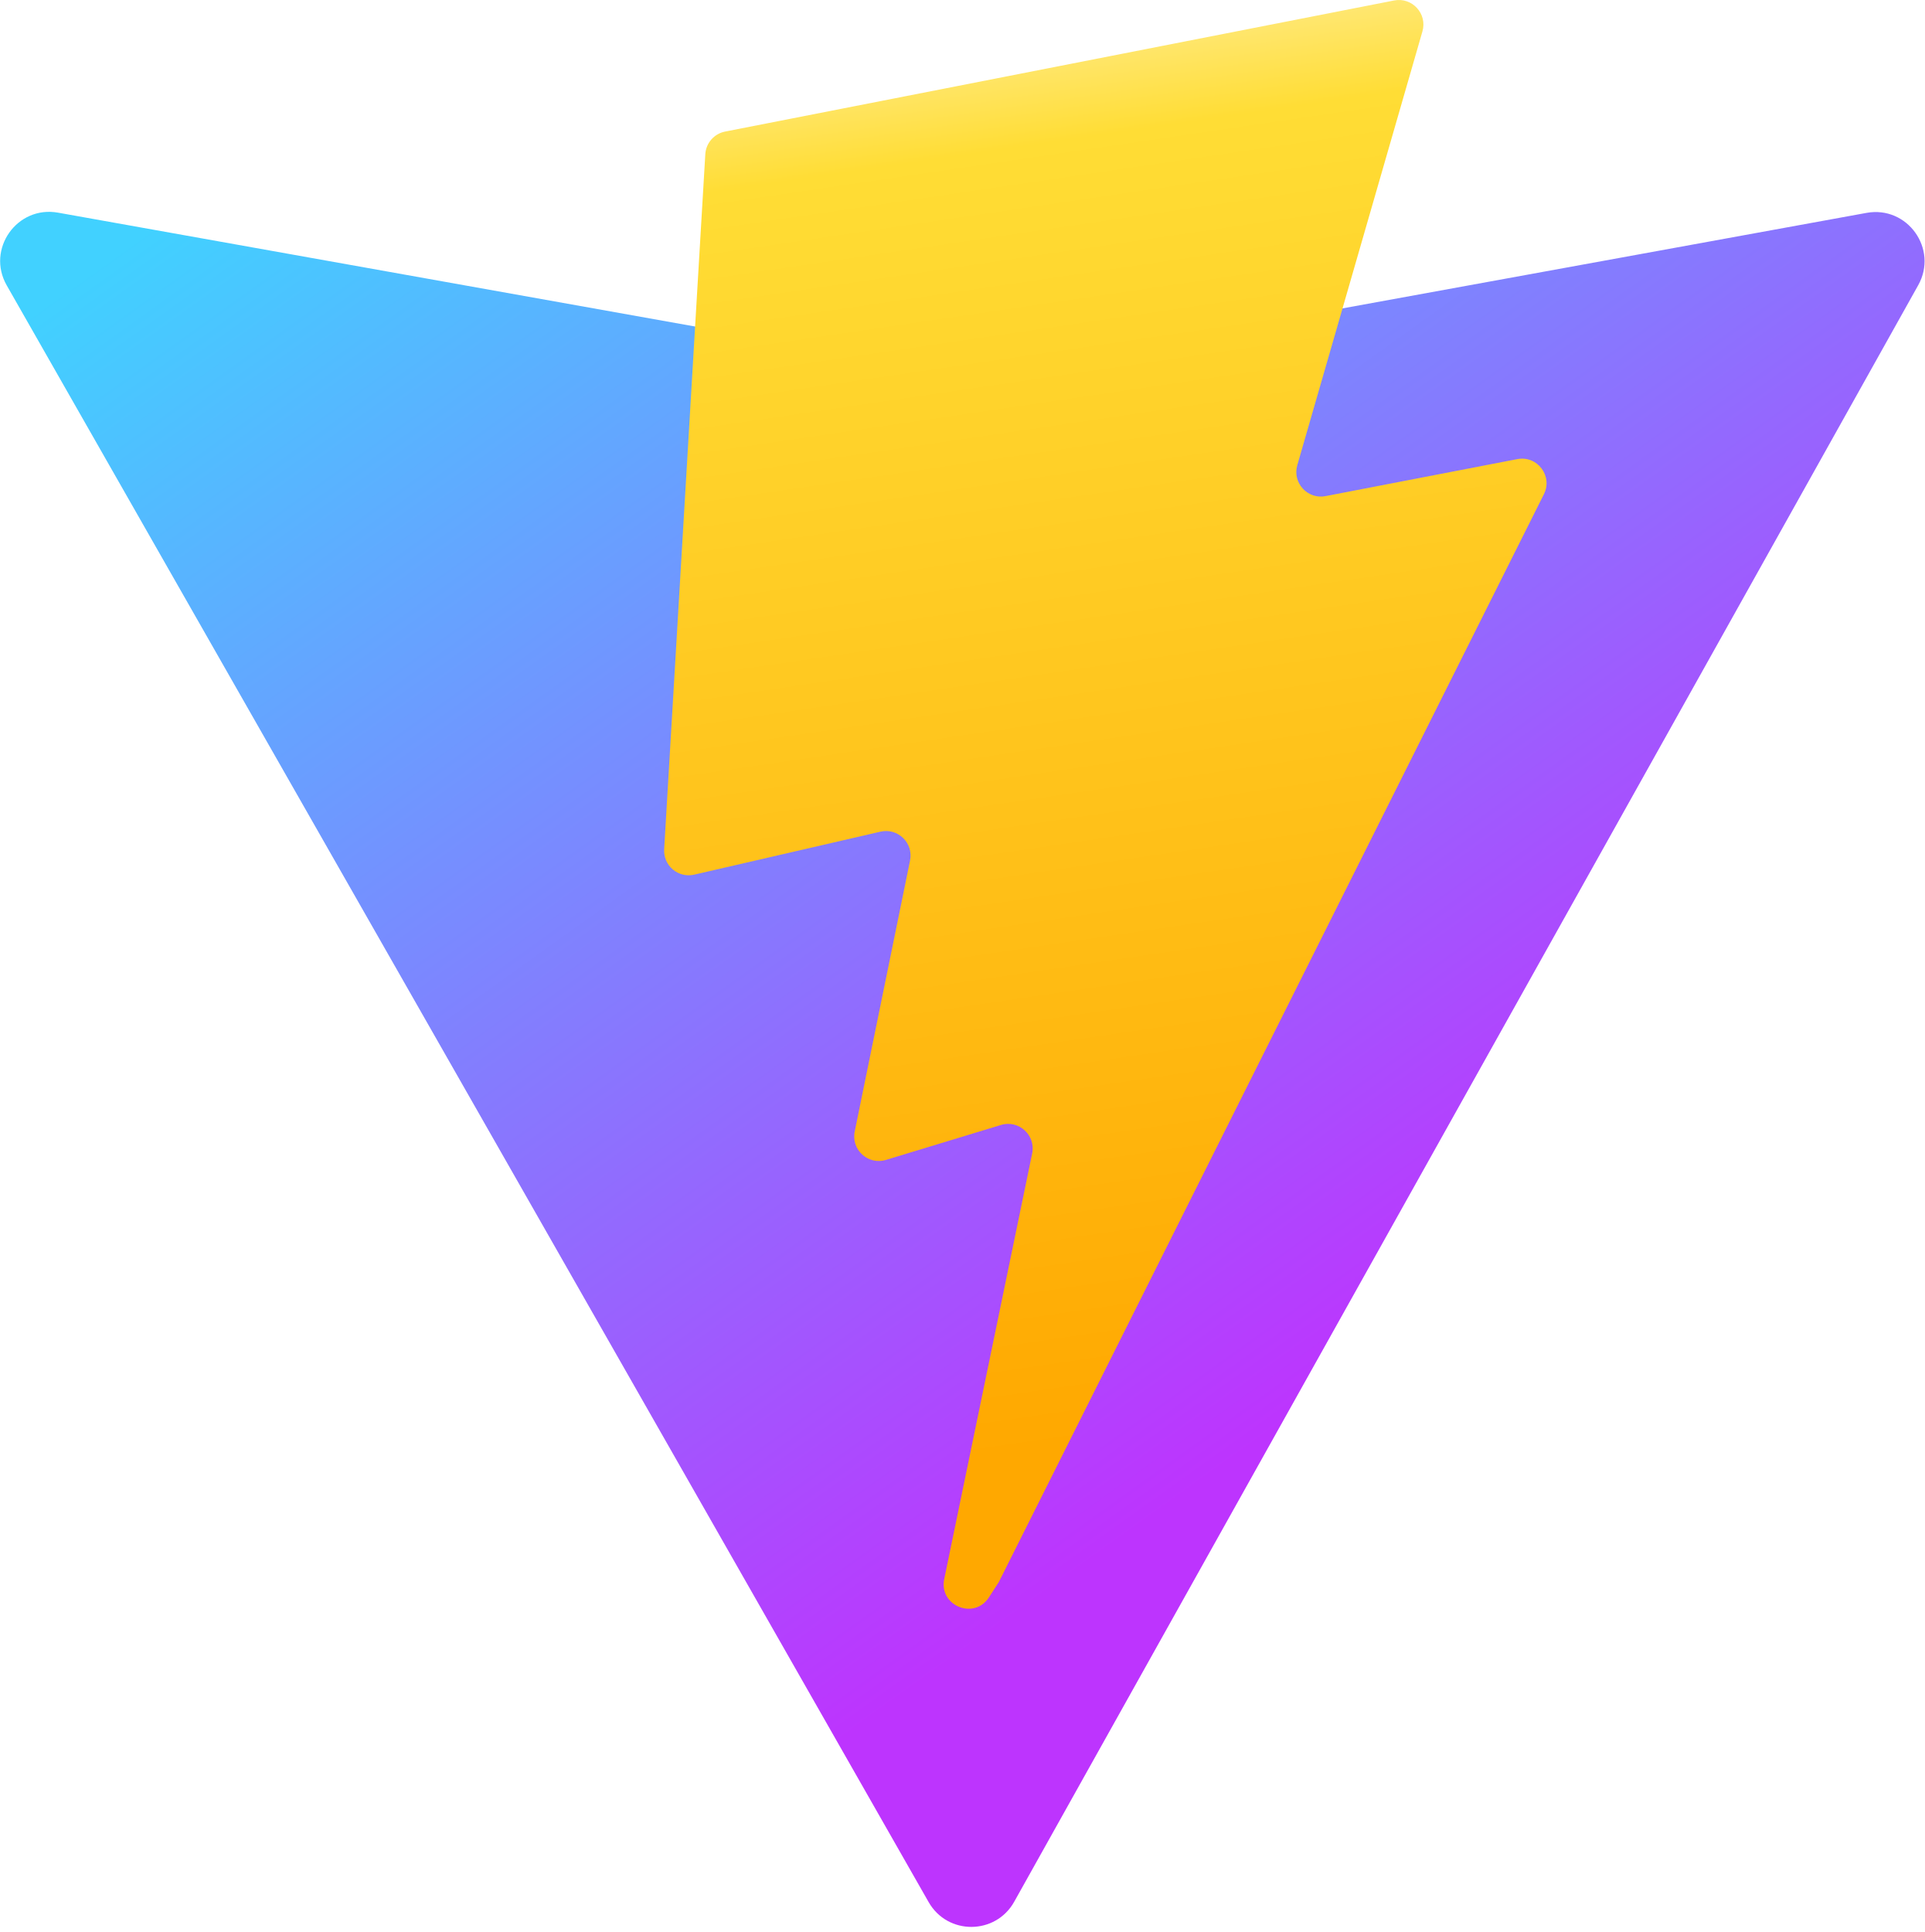
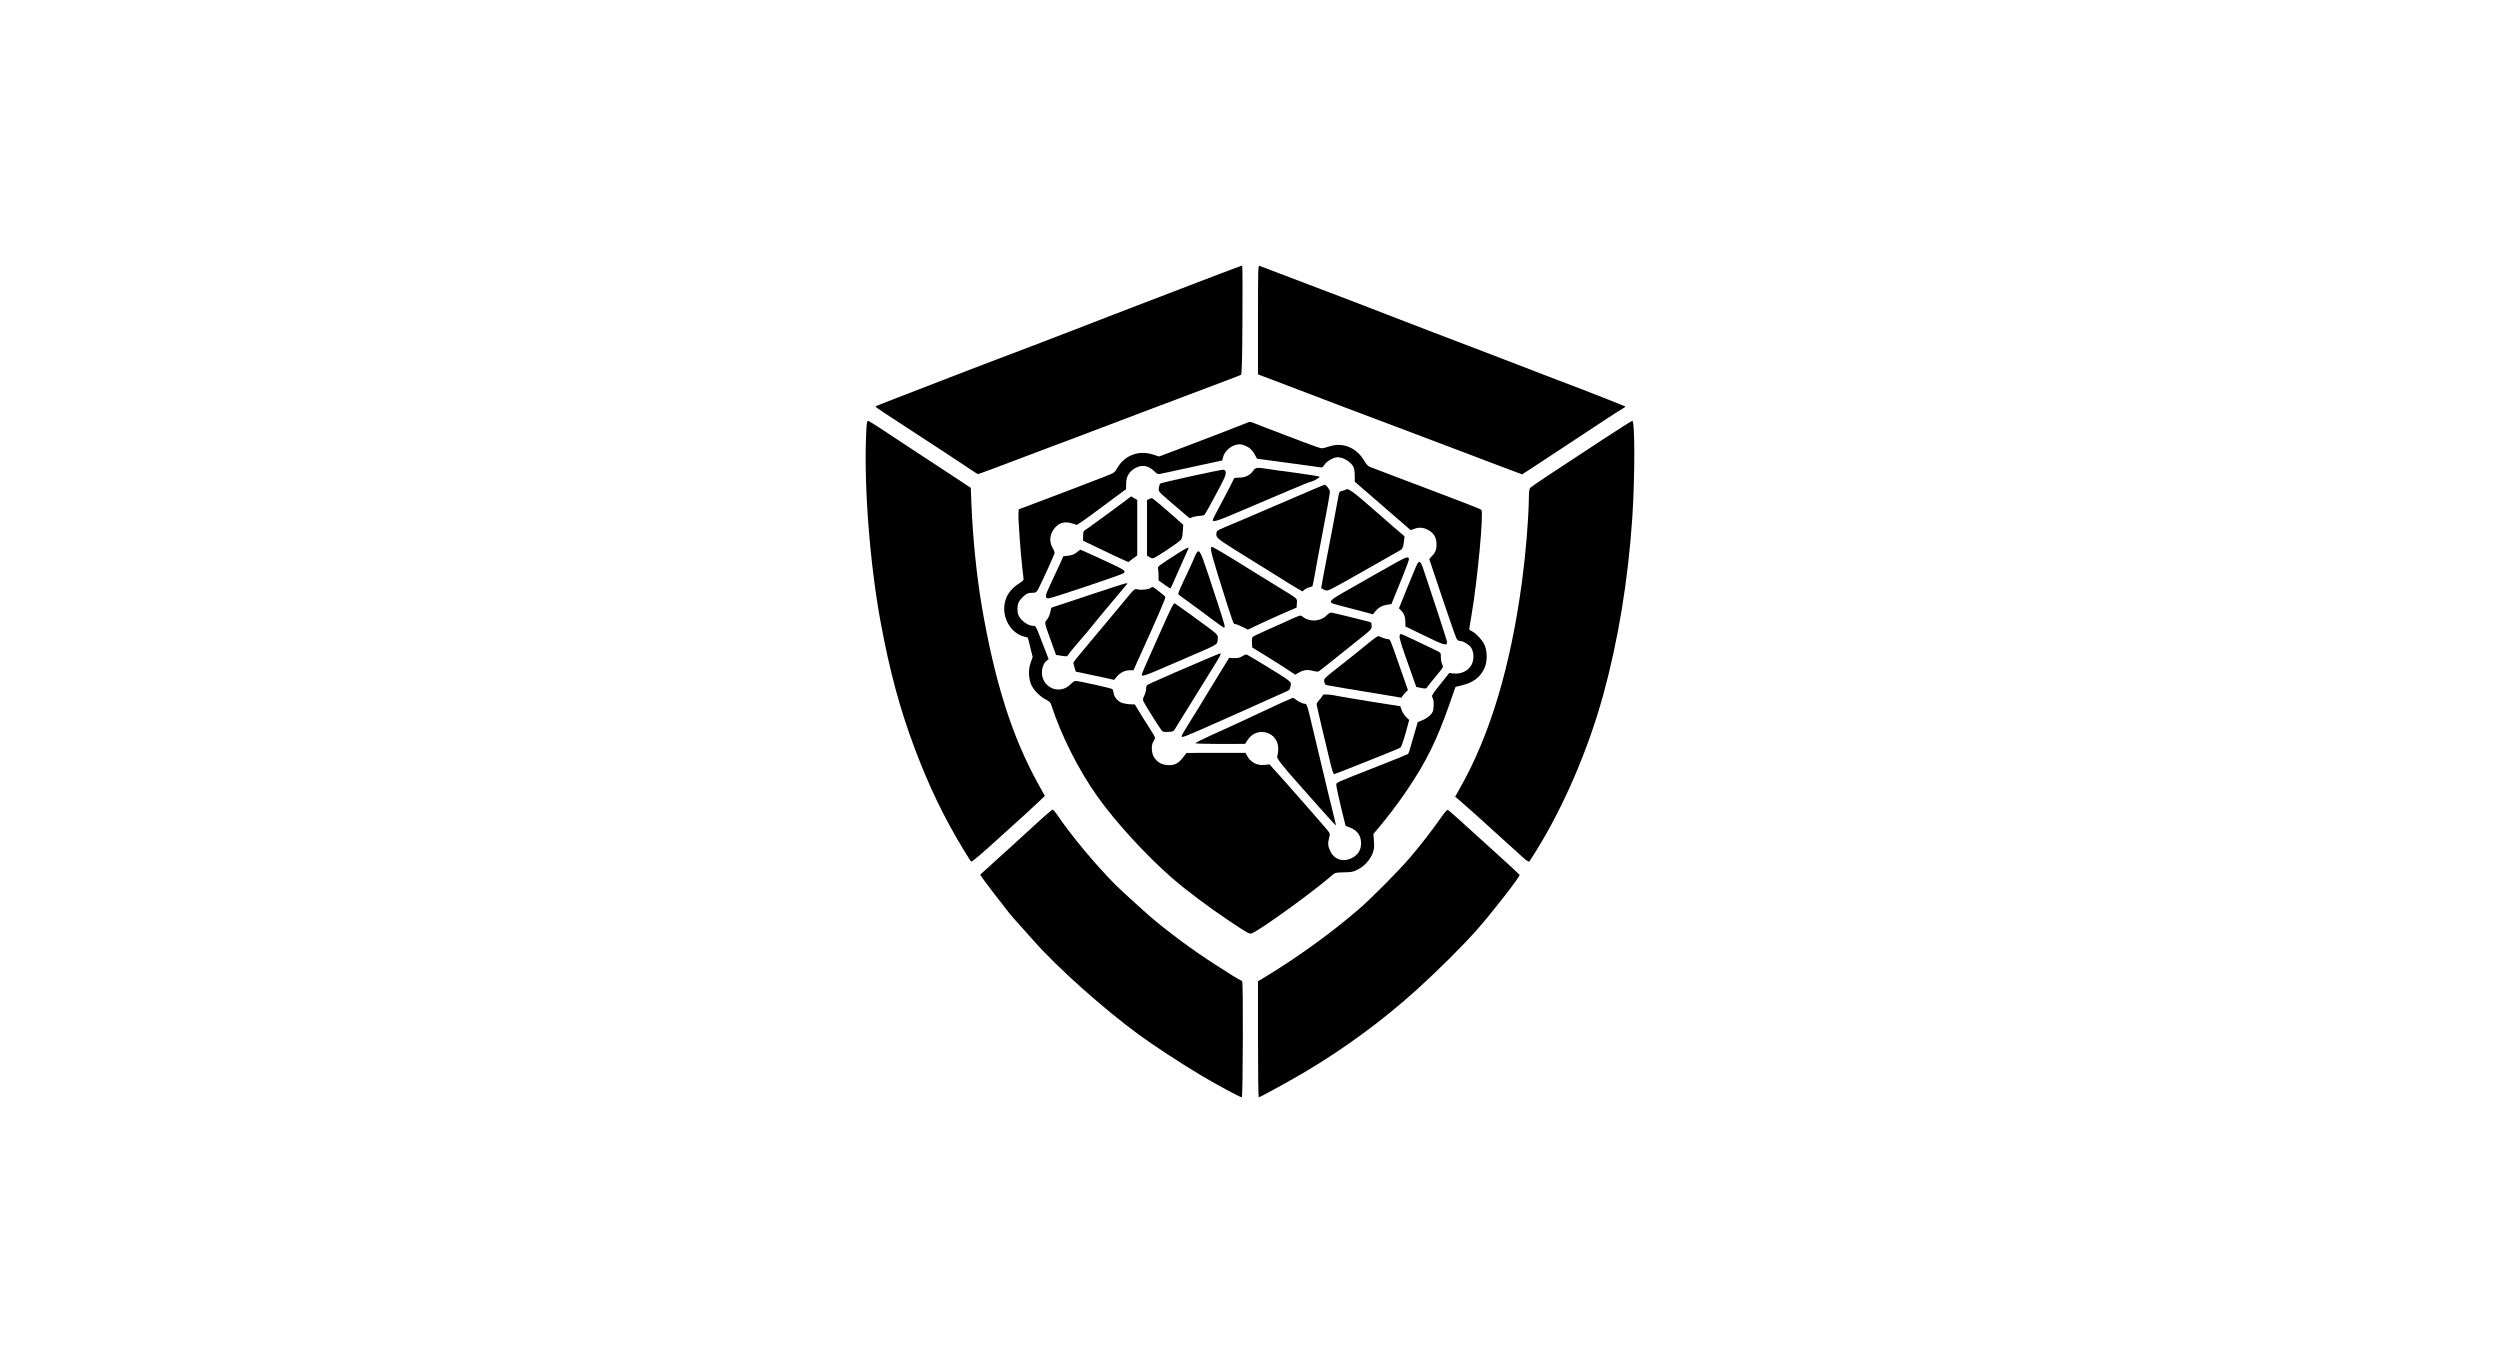
- <svg xmlns="http://www.w3.org/2000/svg" aria-hidden="true" role="img" class="iconify iconify--logos" width="31.88" height="32" preserveAspectRatio="xMidYMid meet" viewBox="0 0 256 257">
-   <defs>
-     <linearGradient id="IconifyId1813088fe1fbc01fb466" x1="-.828%" x2="57.636%" y1="7.652%" y2="78.411%">
-       <stop offset="0%" stop-color="#41D1FF" />
-       <stop offset="100%" stop-color="#BD34FE" />
-     </linearGradient>
-     <linearGradient id="IconifyId1813088fe1fbc01fb467" x1="43.376%" x2="50.316%" y1="2.242%" y2="89.03%">
-       <stop offset="0%" stop-color="#FFEA83" />
-       <stop offset="8.333%" stop-color="#FFDD35" />
-       <stop offset="100%" stop-color="#FFA800" />
-     </linearGradient>
-   </defs>
-   <path fill="url(#IconifyId1813088fe1fbc01fb466)" d="M255.153 37.938L134.897 252.976c-2.483 4.44-8.862 4.466-11.382.048L.875 37.958c-2.746-4.814 1.371-10.646 6.827-9.67l120.385 21.517a6.537 6.537 0 0 0 2.322-.004l117.867-21.483c5.438-.991 9.574 4.796 6.877 9.62Z" />
-   <path fill="url(#IconifyId1813088fe1fbc01fb467)" d="M185.432.063L96.44 17.501a3.268 3.268 0 0 0-2.634 3.014l-5.474 92.456a3.268 3.268 0 0 0 3.997 3.378l24.777-5.718c2.318-.535 4.413 1.507 3.936 3.838l-7.361 36.047c-.495 2.426 1.782 4.5 4.151 3.78l15.304-4.649c2.372-.72 4.652 1.36 4.15 3.788l-11.698 56.621c-.732 3.542 3.979 5.473 5.943 2.437l1.313-2.028l72.516-144.72c1.215-2.423-.88-5.186-3.54-4.672l-25.505 4.922c-2.396.462-4.435-1.77-3.759-4.114l16.646-57.705c.677-2.35-1.37-4.583-3.769-4.113Z" />
+ <svg xmlns="http://www.w3.org/2000/svg" version="1.0" width="2816pt" height="1536pt" viewBox="0 0 2816 1536" preserveAspectRatio="xMidYMid meet">
+   <g transform="translate(0,1536) scale(0.1,-0.1)" fill="#000000" stroke="none">
+     <path d="M13715 12266 c-148 -57 -364 -139 -480 -184 -115 -44 -304 -116 -420 -161 -115 -44 -257 -99 -315 -121 -58 -23 -150 -59 -205 -80 -55 -21 -201 -77 -325 -125 -255 -99 -590 -226 -760 -290 -63 -23 -214 -81 -335 -128 -281 -109 -734 -285 -892 -345 -68 -26 -123 -49 -123 -52 0 -5 128 -90 413 -275 161 -104 620 -405 679 -446 31 -21 61 -39 65 -39 8 0 175 63 833 312 102 39 226 85 275 103 50 18 180 68 290 110 110 42 306 117 435 165 129 48 348 131 485 183 138 52 336 127 440 166 105 39 196 75 203 79 10 5 14 133 17 620 2 336 1 612 -3 611 -4 0 -128 -47 -277 -103z" />
+     <path d="M14170 11758 l0 -615 188 -71 c103 -39 259 -98 347 -132 88 -34 279 -107 425 -162 583 -220 712 -269 890 -336 102 -39 307 -116 455 -172 149 -56 329 -124 400 -152 72 -27 162 -61 200 -75 l70 -26 90 58 c50 32 207 135 350 230 507 335 650 429 690 451 39 23 39 23 15 33 -14 5 -88 35 -165 66 -133 54 -393 154 -700 270 -77 29 -210 80 -295 114 -85 33 -281 108 -435 167 -418 159 -716 273 -950 364 -269 105 -734 283 -1320 505 -121 46 -228 86 -237 90 -17 7 -18 -26 -18 -607z" />
+     <path d="M9757 10483 c-28 -584 40 -1473 164 -2139 103 -554 216 -973 384 -1419 163 -431 327 -772 552 -1142 41 -68 78 -125 83 -128 9 -5 126 95 349 299 79 72 185 168 235 212 50 45 126 115 168 155 l77 74 -72 130 c-296 533 -490 1145 -637 2000 -59 346 -102 770 -118 1160 l-7 180 -185 122 c-102 67 -311 204 -465 305 -154 101 -328 216 -388 256 -60 39 -114 72 -121 72 -10 0 -15 -37 -19 -137z" />
+     <path d="M18050 10407 c-569 -372 -795 -523 -811 -540 -13 -12 -17 -39 -18 -124 -4 -247 -35 -620 -77 -933 -129 -959 -359 -1727 -697 -2324 l-56 -100 42 -35 c23 -20 69 -61 103 -91 33 -30 76 -68 95 -84 18 -17 81 -73 139 -126 58 -53 125 -114 150 -136 24 -21 69 -62 100 -90 129 -118 146 -133 173 -155 17 -12 32 -18 35 -12 4 5 39 61 78 124 308 496 580 1128 750 1742 170 615 282 1295 330 2002 30 454 31 1095 0 1095 -6 0 -157 -96 -336 -213z" />
+     <path d="M14030 10591 c-84 -34 -564 -219 -770 -296 l-204 -77 -69 22 c-157 52 -318 -8 -400 -148 -32 -56 -35 -58 -127 -94 -139 -54 -629 -242 -820 -313 l-165 -62 -3 -49 c-4 -57 23 -435 43 -609 8 -66 15 -126 15 -132 0 -7 -19 -25 -42 -39 -112 -69 -168 -156 -176 -269 -10 -154 89 -302 225 -336 l41 -11 27 -109 27 -110 -22 -61 c-30 -83 -25 -190 12 -263 31 -60 100 -126 163 -157 34 -17 47 -30 56 -57 112 -345 305 -729 522 -1035 200 -282 545 -659 837 -914 166 -144 416 -332 653 -490 200 -133 221 -145 245 -136 98 37 728 494 919 666 18 17 38 20 120 22 87 1 105 5 156 31 74 37 139 109 168 183 18 48 20 70 15 138 l-6 81 38 44 c92 106 240 300 326 427 232 341 349 578 500 1011 l61 174 70 17 c127 30 207 90 254 190 36 75 36 191 2 267 -24 53 -99 134 -146 155 -14 6 -25 16 -25 22 0 6 11 76 25 156 68 398 139 1157 111 1187 -6 6 -103 46 -216 89 -329 124 -519 196 -775 294 -132 51 -252 96 -267 102 -17 6 -38 29 -57 61 -87 154 -245 220 -398 168 -34 -12 -73 -21 -85 -21 -13 0 -106 32 -208 71 -102 39 -248 95 -325 124 -77 29 -169 64 -204 79 -75 30 -64 30 -121 7z m28 -267 c28 -17 52 -42 72 -78 l30 -53 163 -22 c89 -12 243 -33 342 -46 99 -14 192 -27 207 -29 22 -4 30 1 47 30 21 36 105 84 146 84 66 0 150 -51 181 -111 8 -16 14 -56 14 -96 l0 -69 207 -179 c114 -99 256 -222 315 -273 l107 -93 47 16 c60 20 108 13 166 -24 56 -35 80 -85 79 -158 0 -57 -13 -86 -58 -134 l-24 -26 144 -429 c79 -236 152 -444 161 -462 13 -24 23 -32 44 -32 35 0 104 -44 125 -79 24 -41 30 -96 17 -150 -22 -91 -115 -149 -219 -137 l-46 6 -101 -127 c-100 -126 -101 -127 -86 -156 10 -19 13 -50 10 -93 -3 -56 -8 -68 -38 -99 -18 -19 -58 -45 -87 -57 l-54 -22 -23 -80 c-13 -45 -36 -124 -51 -176 -14 -52 -29 -98 -33 -102 -4 -4 -151 -64 -327 -133 -514 -202 -480 -187 -483 -215 -1 -14 22 -123 51 -244 l54 -219 48 -18 c85 -32 128 -94 126 -182 -1 -74 -37 -129 -106 -163 -99 -48 -196 -16 -241 80 -27 58 -29 86 -12 150 11 41 10 46 -14 78 -32 41 -528 607 -615 700 l-43 48 -58 -6 c-86 -9 -158 31 -198 108 l-15 28 -332 0 -332 -1 -41 -53 c-53 -68 -98 -90 -174 -84 -67 5 -113 31 -150 87 -31 46 -35 142 -7 181 9 13 17 31 17 40 0 8 -28 58 -62 109 -33 52 -85 133 -113 180 l-52 86 -54 2 c-29 2 -69 8 -87 14 -47 15 -91 65 -98 109 -3 21 -9 42 -13 47 -6 10 -379 93 -417 93 -10 0 -34 -16 -52 -35 -146 -149 -377 -8 -316 194 7 25 25 54 40 66 l26 21 -62 159 c-87 227 -81 215 -113 215 -58 0 -144 64 -166 123 -15 39 -14 101 2 140 8 18 33 49 56 70 39 35 51 39 121 41 20 1 30 12 50 51 53 104 180 386 180 399 0 7 -12 35 -26 60 -34 61 -31 135 10 196 51 78 122 103 211 75 l55 -18 42 28 c46 30 136 95 367 268 l145 107 1 64 c1 79 32 132 100 172 75 44 150 32 217 -34 37 -35 39 -36 85 -26 27 6 190 41 364 79 l316 68 11 41 c21 82 123 152 202 140 19 -3 54 -17 78 -30z" />
+     <path d="M14115 10057 c-30 -48 -89 -77 -157 -77 -50 0 -58 -3 -64 -22 -4 -12 -58 -117 -120 -233 -63 -115 -114 -216 -114 -224 0 -24 58 -7 231 67 522 223 852 362 860 362 24 0 122 51 113 60 -5 5 -128 25 -274 45 -146 19 -292 39 -325 45 -103 17 -127 14 -150 -23z" />
+     <path d="M13412 9995 c-183 -40 -338 -77 -343 -82 -6 -6 -13 -28 -16 -49 -5 -39 -4 -40 98 -129 57 -49 136 -118 176 -151 l74 -61 37 13 c20 7 56 13 78 14 23 0 46 6 52 13 21 26 209 374 226 419 23 58 15 88 -22 87 -15 -1 -177 -34 -360 -74z" />
+     <path d="M14765 9836 c-193 -82 -661 -283 -701 -301 -17 -8 -73 -32 -125 -53 -230 -96 -229 -95 -235 -119 -14 -53 0 -66 193 -188 104 -65 240 -150 303 -188 63 -39 165 -102 225 -140 61 -39 140 -88 177 -109 l68 -40 25 21 c14 11 39 23 55 26 17 4 32 10 34 13 2 4 16 75 31 157 14 83 41 229 60 325 71 367 105 556 105 582 0 24 -43 79 -60 78 -3 0 -72 -29 -155 -64z" />
+     <path d="M15157 9844 c-3 -4 -21 -9 -39 -13 -31 -6 -33 -10 -44 -71 -15 -85 -104 -560 -155 -819 -21 -112 -38 -205 -37 -206 2 -1 16 -9 32 -17 27 -14 33 -14 81 7 28 13 206 112 396 221 189 108 356 203 372 211 35 18 43 35 51 104 l7 57 -137 118 c-76 66 -178 155 -228 199 -224 196 -275 232 -299 209z" />
+     <path d="M12673 9717 c-130 -98 -448 -329 -460 -334 -8 -3 -13 -25 -13 -60 l0 -54 188 -90 c103 -50 217 -104 254 -120 l68 -30 50 38 50 37 0 312 0 312 -34 20 -35 21 -68 -52z" />
+     <path d="M12943 9738 l-23 -11 0 -312 0 -313 25 -16 c13 -9 32 -16 41 -16 18 0 275 169 310 204 17 17 23 37 27 98 l5 77 -146 129 c-157 137 -201 172 -211 171 -3 0 -16 -5 -28 -11z" />
+     <path d="M13643 9153 c4 -27 33 -133 66 -238 194 -619 182 -585 207 -585 9 0 44 -14 78 -31 l62 -31 155 73 c85 40 208 96 274 124 l120 51 3 48 c4 58 19 44 -208 183 -96 59 -251 155 -345 213 -246 154 -391 240 -405 240 -9 0 -11 -13 -7 -47z" />
+     <path d="M13275 9132 c-229 -147 -237 -153 -231 -176 3 -11 6 -46 6 -78 l0 -56 66 -47 c36 -26 67 -45 69 -43 2 1 31 66 65 143 34 77 71 160 82 185 11 25 27 61 36 80 8 19 17 38 19 43 11 20 -30 1 -112 -51z" />
+     <path d="M12128 9138 c-28 -23 -51 -32 -93 -37 l-57 -6 -45 -100 c-25 -55 -71 -154 -103 -221 -60 -125 -63 -154 -19 -154 33 0 836 270 849 285 17 21 6 32 -73 72 -67 33 -416 194 -420 192 -1 0 -19 -14 -39 -31z" />
+     <path d="M13457 9088 c-14 -35 -52 -119 -85 -188 -33 -69 -70 -149 -82 -178 -22 -52 -22 -53 -4 -68 10 -8 73 -53 139 -101 66 -48 172 -126 236 -175 64 -48 121 -88 127 -88 16 0 7 36 -70 270 -181 556 -194 590 -222 590 -8 0 -25 -28 -39 -62z" />
+     <path d="M15749 9036 c-92 -51 -370 -208 -618 -350 -126 -72 -155 -96 -135 -116 6 -6 55 -21 110 -35 54 -13 157 -40 228 -59 l130 -36 29 35 c35 43 76 65 135 74 l45 6 32 80 c18 44 62 153 99 243 36 90 66 172 66 182 0 34 -28 28 -121 -24z" />
+     <path d="M15952 8983 c-12 -27 -60 -144 -108 -261 l-86 -214 25 -26 c34 -35 47 -73 47 -131 l0 -47 218 -106 c220 -107 252 -116 252 -71 0 9 -55 181 -121 382 -67 201 -131 395 -143 431 -36 109 -51 116 -84 43z" />
+     <path d="M12254 8652 l-412 -137 -12 -53 c-6 -29 -23 -66 -37 -82 -30 -36 -32 -24 44 -236 l58 -161 63 -10 c59 -9 64 -8 74 11 6 12 41 55 77 97 140 163 165 192 204 242 33 42 131 160 375 450 14 15 13 17 -4 17 -10 0 -204 -62 -430 -138z" />
+     <path d="M12962 8738 c-16 -16 -97 -26 -143 -18 -46 9 -19 34 -230 -220 -110 -132 -196 -235 -397 -475 -56 -66 -101 -124 -102 -130 0 -5 6 -30 14 -55 l13 -45 99 -21 c54 -12 152 -33 217 -46 l117 -26 26 32 c41 49 93 76 145 76 l46 0 33 73 c253 558 331 739 326 753 -5 13 -134 114 -145 114 -4 0 -12 -5 -19 -12z" />
+     <path d="M13180 8483 c-23 -49 -64 -137 -90 -198 -26 -60 -74 -166 -105 -235 -70 -152 -125 -282 -125 -292 0 -18 46 -5 157 43 65 28 215 93 333 143 369 159 357 153 364 195 11 66 9 68 -106 154 -129 96 -357 260 -375 271 -8 4 -26 -23 -53 -81z" />
+     <path d="M14949 8434 c-70 -77 -204 -85 -281 -16 -19 16 -30 12 -198 -66 -30 -14 -120 -54 -200 -89 -80 -36 -151 -70 -158 -75 -8 -7 -12 -30 -10 -66 l3 -55 180 -111 c99 -61 208 -131 242 -154 l62 -42 36 21 c55 33 100 39 162 23 30 -8 60 -11 66 -7 12 7 42 31 207 163 47 38 135 108 195 156 201 160 195 154 195 196 0 35 -3 38 -37 47 -163 42 -407 101 -421 101 -10 0 -29 -12 -43 -26z" />
+     <path d="M15764 8196 c-3 -15 17 -88 61 -212 37 -104 81 -228 97 -275 l31 -87 55 -11 c44 -9 58 -8 63 1 9 16 57 77 132 166 56 68 57 70 42 98 -8 16 -15 52 -15 80 0 49 -1 51 -42 72 -132 65 -402 192 -409 192 -5 0 -11 -11 -15 -24z" />
+     <path d="M15404 8108 c-61 -51 -197 -160 -303 -243 -186 -145 -191 -151 -185 -180 3 -16 9 -33 13 -37 3 -4 107 -23 231 -43 124 -20 315 -52 425 -70 l200 -34 15 22 c8 12 25 31 37 43 l22 21 -89 254 c-115 329 -110 319 -135 319 -18 1 -59 14 -105 34 -10 4 -52 -25 -126 -86z" />
+     <path d="M13575 7931 c-213 -90 -492 -211 -587 -255 -77 -35 -78 -36 -78 -73 0 -20 -9 -56 -21 -79 -19 -41 -19 -44 -3 -76 20 -40 182 -297 201 -319 10 -12 28 -15 71 -13 51 2 59 5 75 30 10 16 91 146 179 289 88 143 200 324 249 402 85 136 99 164 82 163 -5 -1 -80 -31 -168 -69z" />
+     <path d="M13991 7967 c-26 -16 -49 -21 -91 -20 l-56 2 -81 -132 c-44 -73 -111 -181 -148 -242 -37 -60 -84 -137 -103 -170 -20 -33 -73 -119 -119 -192 -46 -73 -83 -137 -83 -143 0 -23 9 -20 355 133 165 72 619 276 720 322 28 13 71 32 97 43 40 17 48 25 53 56 12 62 37 42 -319 261 -94 58 -175 105 -180 104 -6 0 -27 -10 -45 -22z" />
+     <path d="M14900 7531 c0 -6 -16 -28 -35 -50 -19 -21 -35 -45 -35 -52 0 -13 78 -346 152 -651 19 -82 38 -138 45 -138 6 0 155 58 330 128 175 71 339 137 365 147 26 10 52 23 57 29 10 12 48 131 76 239 l18 67 -36 35 c-19 19 -41 53 -49 77 l-15 43 -324 51 c-178 29 -346 57 -374 63 -86 19 -175 25 -175 12z" />
+     <path d="M14450 7451 c-58 -27 -217 -101 -355 -165 -137 -65 -336 -156 -442 -203 -106 -48 -190 -90 -187 -95 3 -4 130 -8 282 -8 l277 1 25 39 c107 174 362 94 348 -109 -2 -31 -8 -63 -12 -72 -8 -18 55 -100 215 -280 52 -58 172 -194 268 -302 96 -109 176 -196 178 -194 2 2 -10 55 -26 118 -28 107 -53 214 -216 899 -91 381 -79 347 -119 354 -18 4 -52 20 -75 36 -22 17 -44 30 -48 30 -5 -1 -55 -23 -113 -49z" />
+     <path d="M11739 6143 c-58 -54 -219 -201 -359 -328 -140 -126 -274 -247 -297 -269 l-43 -39 47 -66 c46 -64 186 -246 279 -363 25 -32 74 -88 108 -125 34 -38 110 -122 168 -188 267 -303 789 -769 1188 -1061 169 -123 462 -315 680 -446 178 -107 458 -258 478 -258 12 0 17 1288 4 1306 -4 6 -16 14 -27 18 -11 4 -51 27 -90 52 -38 25 -119 77 -180 115 -249 158 -553 383 -760 563 -85 75 -329 297 -371 340 -228 230 -498 555 -653 784 -23 34 -47 62 -54 62 -7 0 -60 -44 -118 -97z" />
+     <path d="M16233 6153 c-94 -136 -234 -316 -351 -453 -131 -153 -440 -464 -582 -586 -308 -265 -676 -531 -1042 -754 l-88 -53 0 -654 c0 -359 4 -653 8 -653 15 0 370 195 542 298 437 261 859 572 1230 907 239 216 515 490 680 675 167 188 493 606 487 625 -2 5 -122 117 -268 248 -145 131 -324 293 -397 360 -73 67 -139 123 -146 125 -7 1 -40 -37 -73 -85z" />
+   </g>
</svg>
